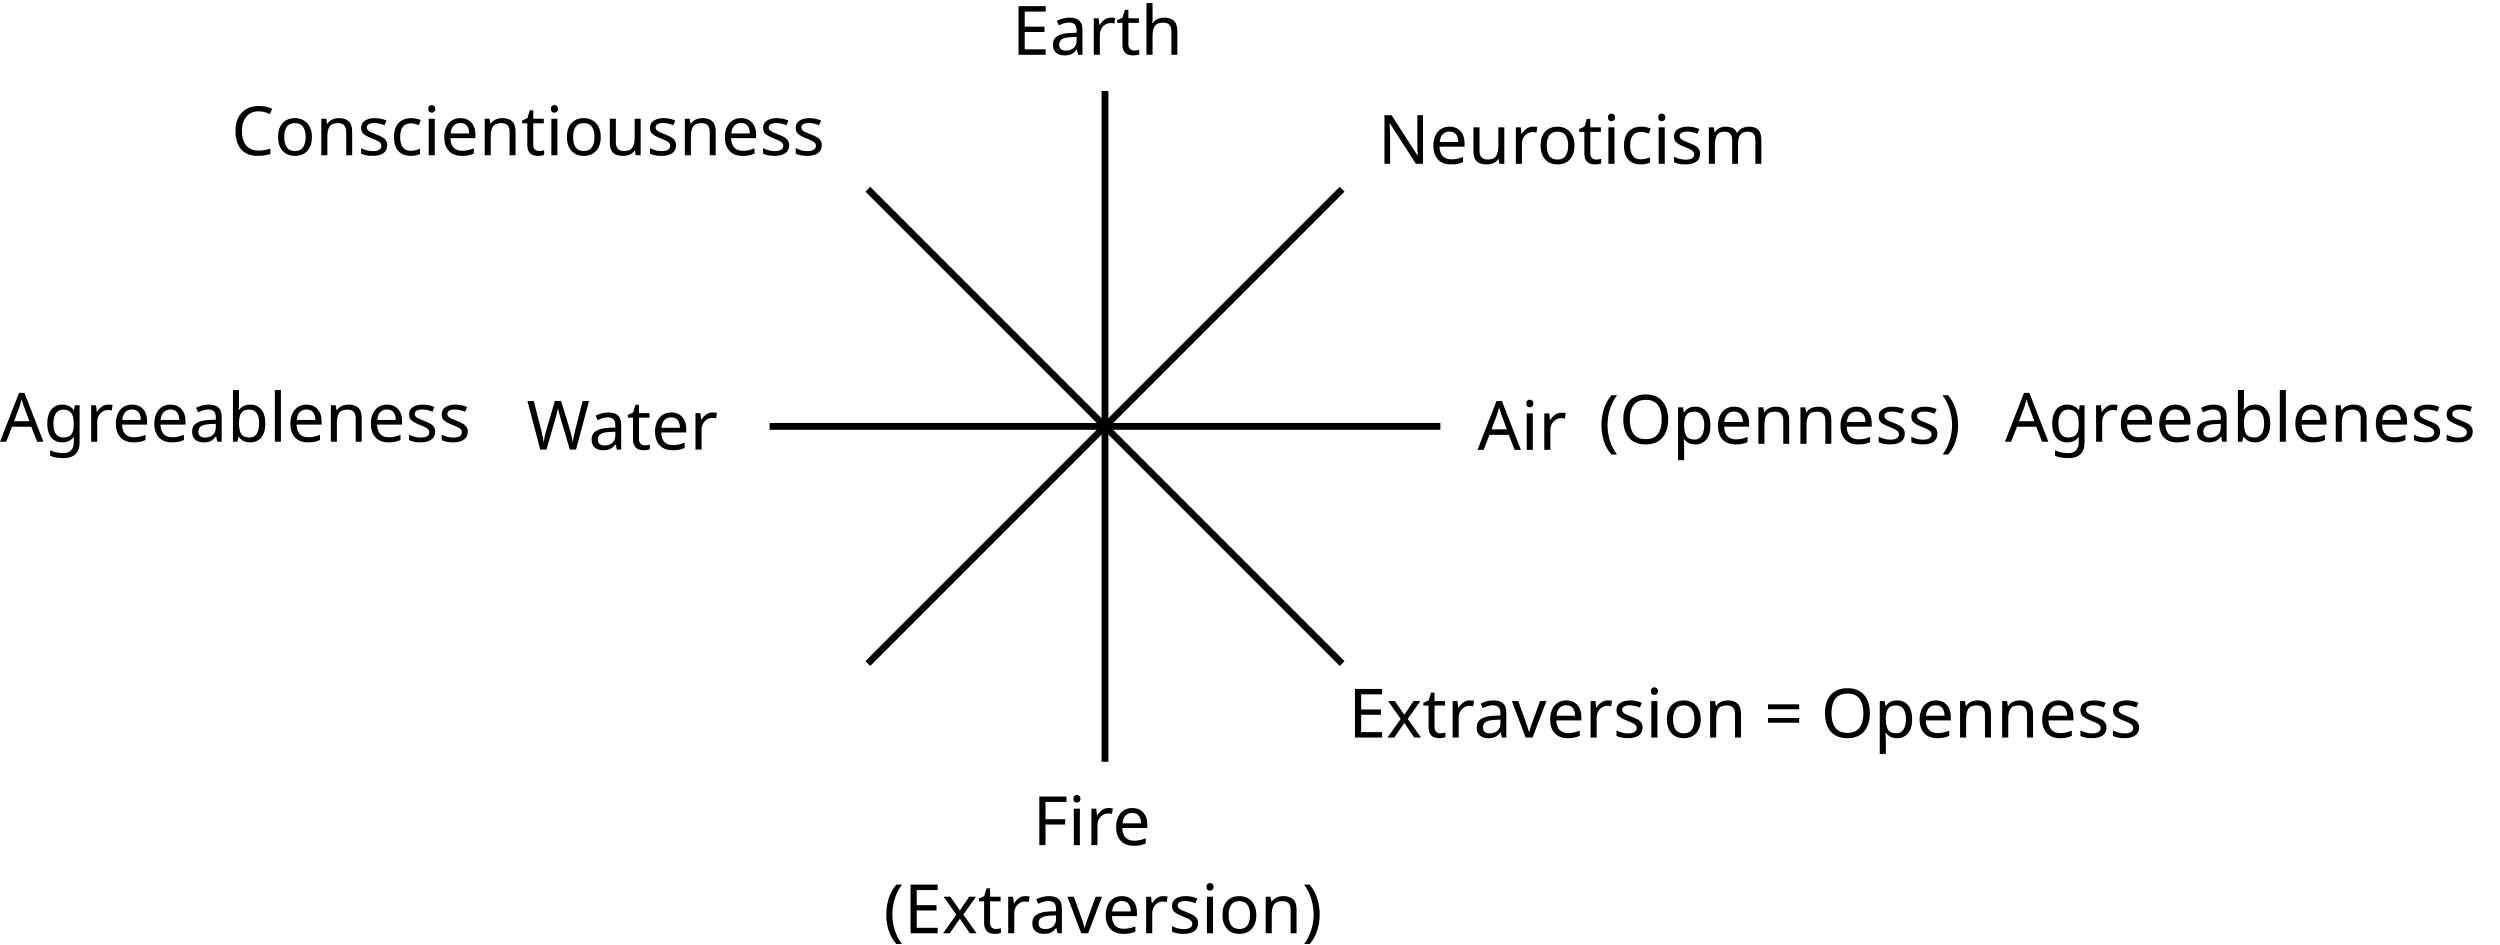
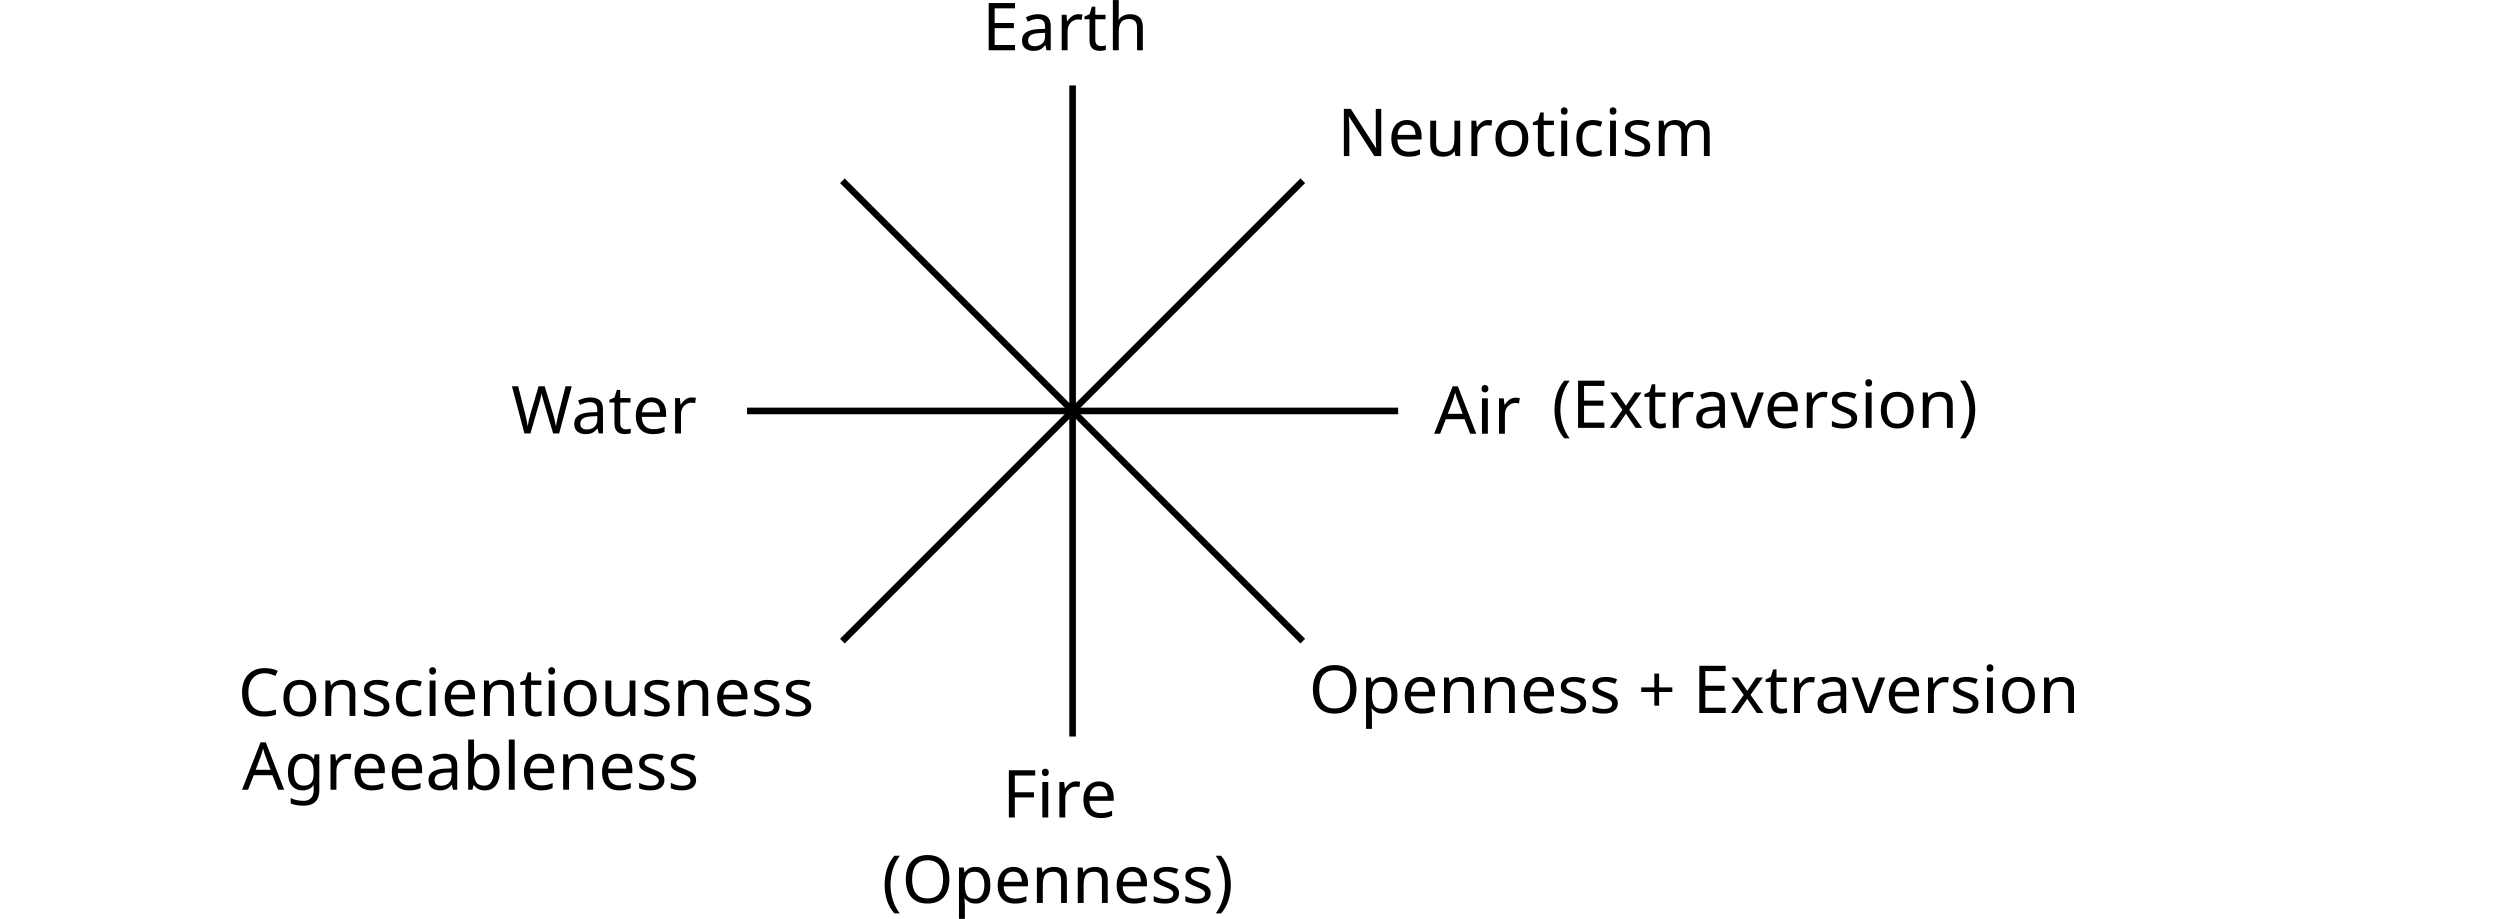
- <svg xmlns="http://www.w3.org/2000/svg" version="1.1" viewBox="0 0 367.07 138.7">
-   <g transform="translate(72.129 -70.805)">
+ <svg xmlns="http://www.w3.org/2000/svg" version="1.1" viewBox="0 0 378.16 138.99">
+   <g transform="translate(72.129 -71.248)">
    <g fill="none" stroke="#000" stroke-width="1px">
      <path d="m90.115 84.17v98.487" />
      <path d="m139.36 133.41h-98.487" />
      <path d="m55.294 168.23 69.641-69.641" />
      <path d="m55.294 98.593 69.641 69.641" />
    </g>
    <g font-family="sans-serif" font-size="10px">
      <text fill="#000" x="76.454" y="78.848">Earth</text>
      <text fill="#000" x="79.504" y="194.898">Fire</text>
      <text fill="#000" x="144.806" y="136.86">Air</text>
      <text fill="#000" x="5.183" y="136.819">Water</text>
      <text fill="#000" x="130.179" y="94.853">Neuroticism</text>
-       <text fill="#000" x="-38.168" y="93.602">Conscientiousness</text>
-       <text fill="#000" x="162.606" y="135.969">(Openness)</text>
-       <text fill="#000" x="57.598" y="207.833">(Extraversion)</text>
-       <text fill="#000" x="125.852" y="179.097">Extraversion = Openness</text>
-       <text fill="#000" x="-72.129" y="135.662">Agreeableness</text>
-       <text fill="#000" x="222.254" y="135.662">Agreeableness</text>
+       <text fill="#000" x="-36.124" y="179.542">Conscientiousness</text>
+       <text fill="#000" x="162.606" y="135.969">(Extraversion)</text>
+       <text fill="#000" x="61.277" y="207.833">(Openness)</text>
+       <text fill="#000" x="125.852" y="179.097">Openness + Extraversion</text>
+       <text fill="#000" x="-35.514" y="190.71">Agreeableness</text>
    </g>
  </g>
</svg>
